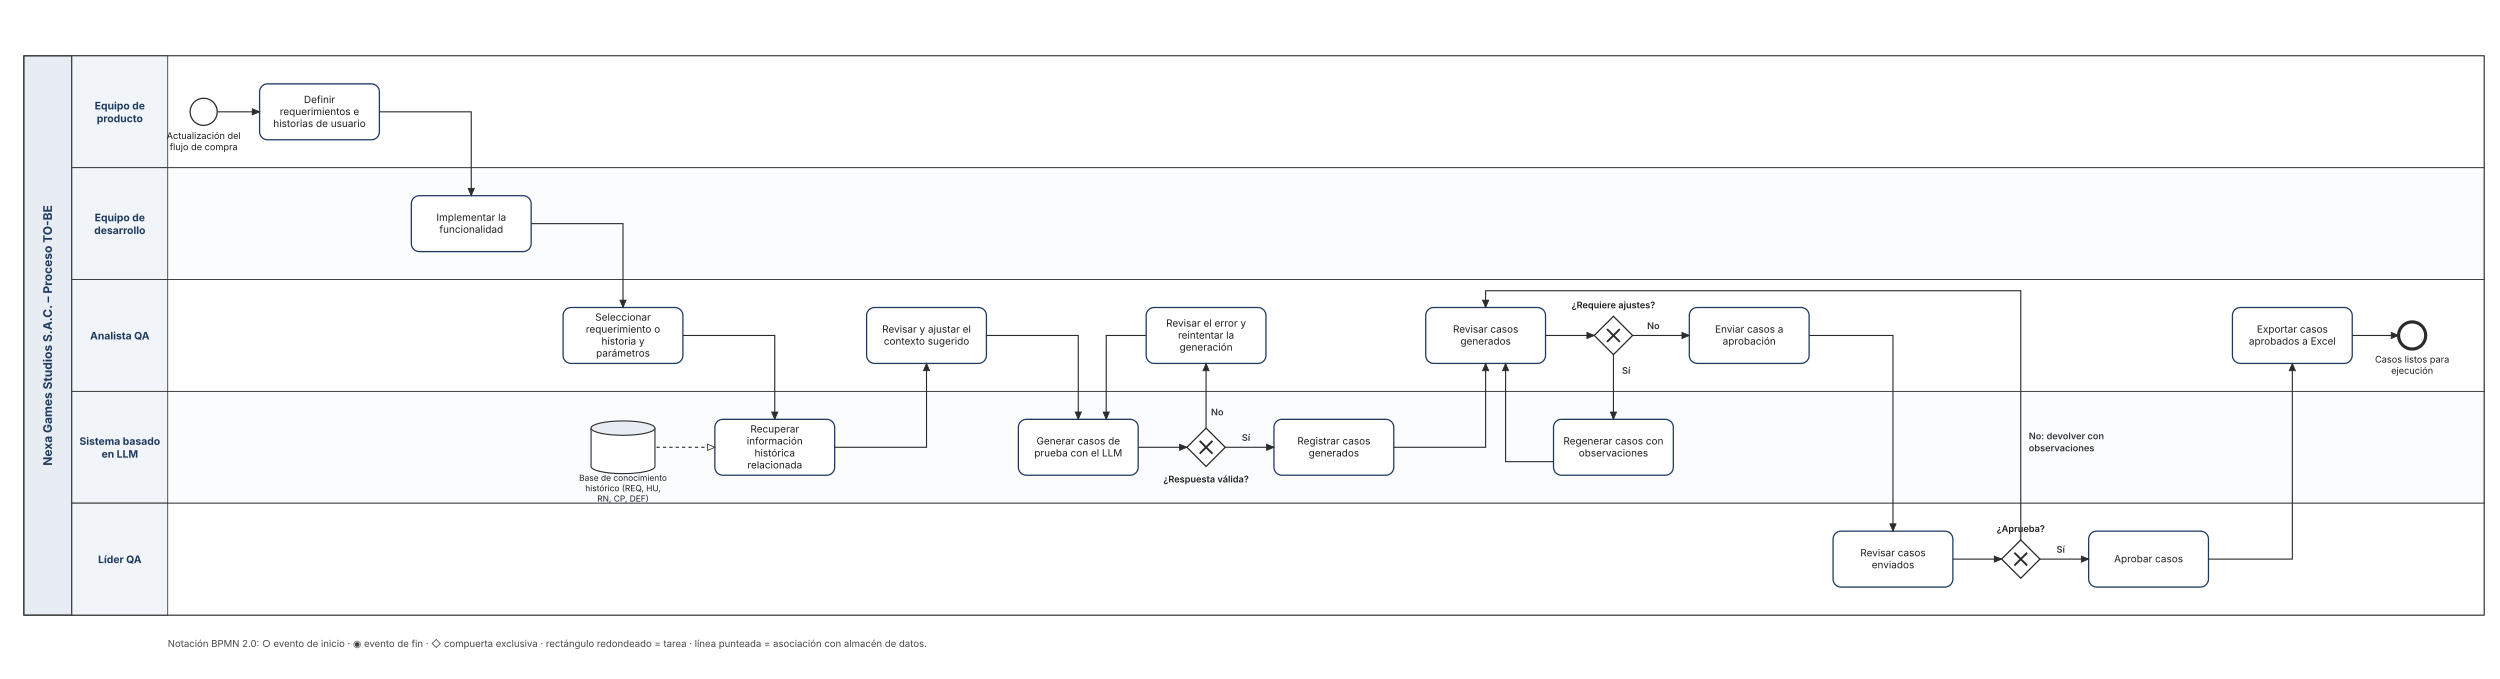
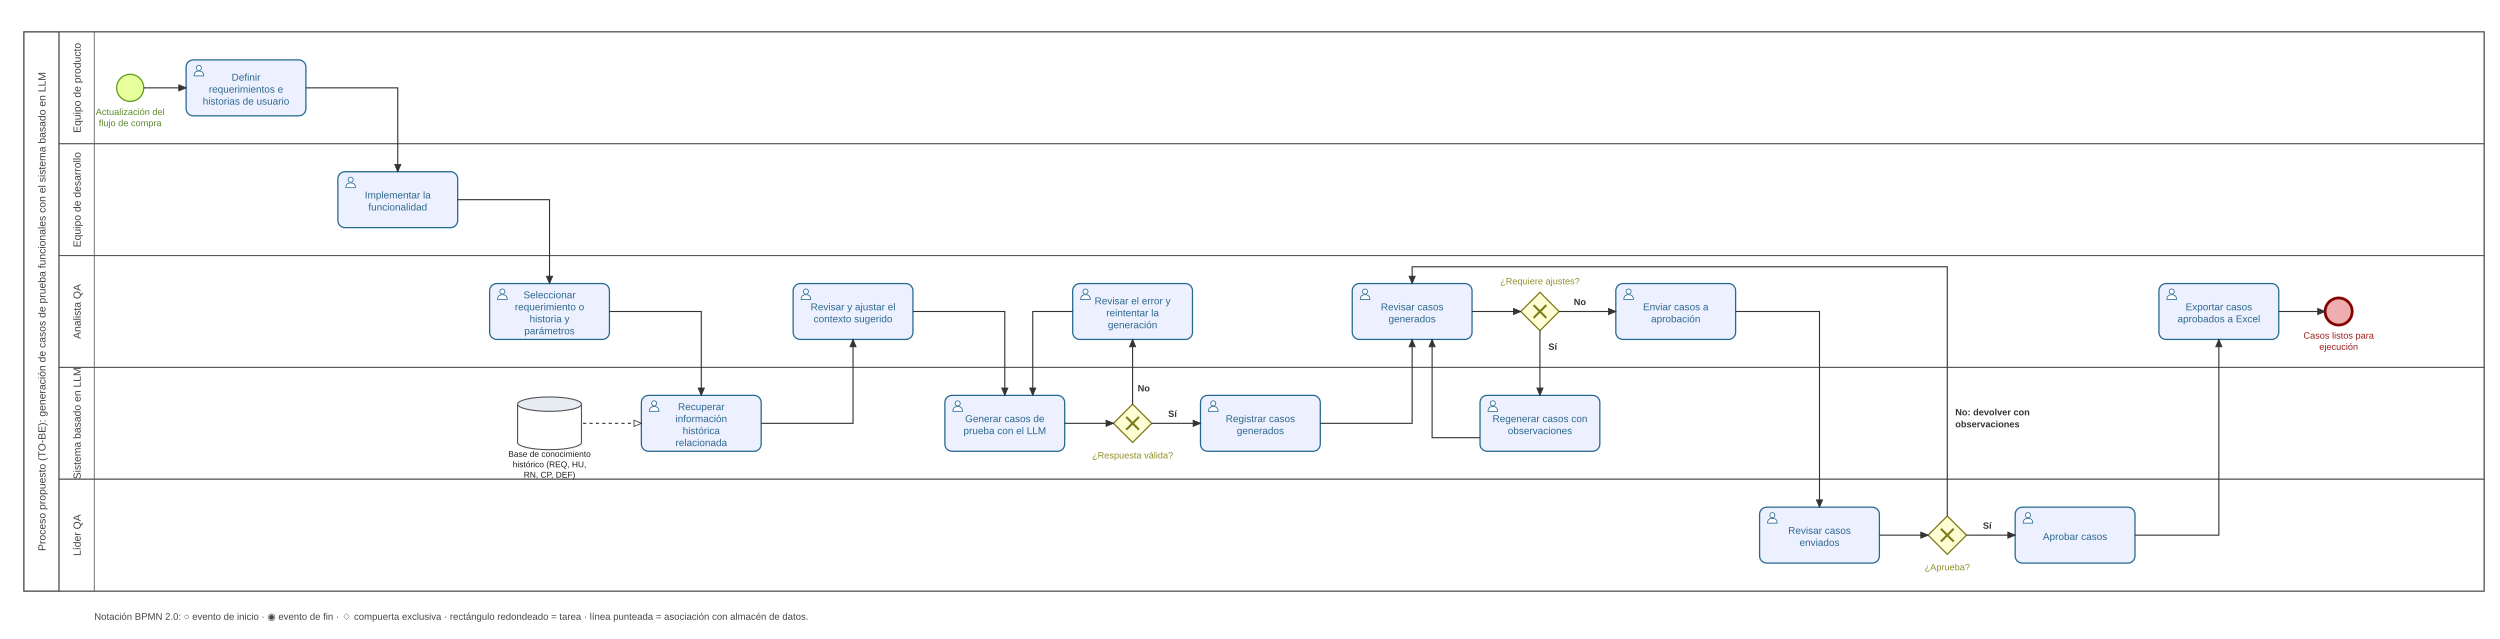
- <svg xmlns="http://www.w3.org/2000/svg" width="3130" height="850" viewBox="0 0 3130 850" font-family="Inter, Segoe UI, Roboto, Helvetica, Arial, sans-serif">
-   <rect width="3130" height="850" fill="#fff" />
-   <rect x="30" y="70" width="3080" height="700" fill="#fff" stroke="#2b2b2b" stroke-width="1.5" />
-   <rect x="30" y="70" width="60" height="700" fill="#e8edf4" stroke="#2b2b2b" stroke-width="1.5" />
-   <text transform="translate(65.0 420.0) rotate(-90)" font-size="15" font-weight="700" text-anchor="middle" fill="#1f3a5f">Nexa Games Studios S.A.C. – Proceso TO-BE</text>
-   <rect x="90" y="70" width="3020" height="140" fill="#ffffff" stroke="#2b2b2b" stroke-width="1" />
-   <rect x="90" y="70" width="120" height="140" fill="#f1f4f8" stroke="#2b2b2b" stroke-width="1" />
-   <text x="150.0" y="137.0" font-size="13" font-weight="700" fill="#1f3a5f" text-anchor="middle">Equipo de</text>
-   <text x="150.0" y="153.0" font-size="13" font-weight="700" fill="#1f3a5f" text-anchor="middle">producto</text>
-   <rect x="90" y="210" width="3020" height="140" fill="#fbfcfe" stroke="#2b2b2b" stroke-width="1" />
-   <rect x="90" y="210" width="120" height="140" fill="#f1f4f8" stroke="#2b2b2b" stroke-width="1" />
-   <text x="150.0" y="277.0" font-size="13" font-weight="700" fill="#1f3a5f" text-anchor="middle">Equipo de</text>
-   <text x="150.0" y="293.0" font-size="13" font-weight="700" fill="#1f3a5f" text-anchor="middle">desarrollo</text>
-   <rect x="90" y="350" width="3020" height="140" fill="#ffffff" stroke="#2b2b2b" stroke-width="1" />
-   <rect x="90" y="350" width="120" height="140" fill="#f1f4f8" stroke="#2b2b2b" stroke-width="1" />
-   <text x="150.0" y="425.0" font-size="13" font-weight="700" fill="#1f3a5f" text-anchor="middle">Analista QA</text>
-   <rect x="90" y="490" width="3020" height="140" fill="#fbfcfe" stroke="#2b2b2b" stroke-width="1" />
-   <rect x="90" y="490" width="120" height="140" fill="#f1f4f8" stroke="#2b2b2b" stroke-width="1" />
-   <text x="150.0" y="557.0" font-size="13" font-weight="700" fill="#1f3a5f" text-anchor="middle">Sistema basado</text>
-   <text x="150.0" y="573.0" font-size="13" font-weight="700" fill="#1f3a5f" text-anchor="middle">en LLM</text>
-   <rect x="90" y="630" width="3020" height="140" fill="#ffffff" stroke="#2b2b2b" stroke-width="1" />
-   <rect x="90" y="630" width="120" height="140" fill="#f1f4f8" stroke="#2b2b2b" stroke-width="1" />
-   <text x="150.0" y="705.0" font-size="13" font-weight="700" fill="#1f3a5f" text-anchor="middle">Líder QA</text>
-   <circle cx="255" cy="140.0" r="17" fill="#fff" stroke="#2b2b2b" stroke-width="1.6" />
-   <text x="255" y="174.0" font-size="11.5" font-weight="400" fill="#1d1d1d" text-anchor="middle">Actualización del</text>
-   <text x="255" y="188.0" font-size="11.5" font-weight="400" fill="#1d1d1d" text-anchor="middle">flujo de compra</text>
-   <rect x="325.0" y="105.0" width="150" height="70" rx="10" fill="#ffffff" stroke="#1f3a5f" stroke-width="1.6" />
-   <text x="400" y="129.0" font-size="12.5" font-weight="400" fill="#1d1d1d" text-anchor="middle">Definir</text>
-   <text x="400" y="144.0" font-size="12.5" font-weight="400" fill="#1d1d1d" text-anchor="middle">requerimientos e</text>
-   <text x="400" y="159.0" font-size="12.5" font-weight="400" fill="#1d1d1d" text-anchor="middle">historias de usuario</text>
-   <rect x="515.0" y="245.0" width="150" height="70" rx="10" fill="#ffffff" stroke="#1f3a5f" stroke-width="1.6" />
-   <text x="590" y="276.5" font-size="12.5" font-weight="400" fill="#1d1d1d" text-anchor="middle">Implementar la</text>
-   <text x="590" y="291.5" font-size="12.5" font-weight="400" fill="#1d1d1d" text-anchor="middle">funcionalidad</text>
-   <rect x="705.0" y="385.0" width="150" height="70" rx="10" fill="#ffffff" stroke="#1f3a5f" stroke-width="1.6" />
-   <text x="780" y="401.5" font-size="12.5" font-weight="400" fill="#1d1d1d" text-anchor="middle">Seleccionar</text>
-   <text x="780" y="416.5" font-size="12.5" font-weight="400" fill="#1d1d1d" text-anchor="middle">requerimiento o</text>
-   <text x="780" y="431.5" font-size="12.5" font-weight="400" fill="#1d1d1d" text-anchor="middle">historia y</text>
-   <text x="780" y="446.5" font-size="12.5" font-weight="400" fill="#1d1d1d" text-anchor="middle">parámetros</text>
-   <rect x="895.0" y="525.0" width="150" height="70" rx="10" fill="#ffffff" stroke="#1f3a5f" stroke-width="1.6" />
-   <text x="970" y="541.5" font-size="12.5" font-weight="400" fill="#1d1d1d" text-anchor="middle">Recuperar</text>
-   <text x="970" y="556.5" font-size="12.5" font-weight="400" fill="#1d1d1d" text-anchor="middle">información</text>
-   <text x="970" y="571.5" font-size="12.5" font-weight="400" fill="#1d1d1d" text-anchor="middle">histórica</text>
-   <text x="970" y="586.5" font-size="12.5" font-weight="400" fill="#1d1d1d" text-anchor="middle">relacionada</text>
-   <rect x="1085.0" y="385.0" width="150" height="70" rx="10" fill="#ffffff" stroke="#1f3a5f" stroke-width="1.6" />
-   <text x="1160" y="416.5" font-size="12.5" font-weight="400" fill="#1d1d1d" text-anchor="middle">Revisar y ajustar el</text>
-   <text x="1160" y="431.5" font-size="12.5" font-weight="400" fill="#1d1d1d" text-anchor="middle">contexto sugerido</text>
-   <rect x="1275.0" y="525.0" width="150" height="70" rx="10" fill="#ffffff" stroke="#1f3a5f" stroke-width="1.6" />
-   <text x="1350" y="556.5" font-size="12.5" font-weight="400" fill="#1d1d1d" text-anchor="middle">Generar casos de</text>
-   <text x="1350" y="571.5" font-size="12.5" font-weight="400" fill="#1d1d1d" text-anchor="middle">prueba con el LLM</text>
-   <polygon points="1510,536.0 1534,560.0 1510,584.0 1486,560.0" fill="#fff" stroke="#2b2b2b" stroke-width="1.6" />
-   <path d="M1502 552.0 L1518 568.0 M1518 552.0 L1502 568.0" stroke="#2b2b2b" stroke-width="2.4" />
-   <text x="1510" y="604.0" font-size="11.5" font-weight="600" fill="#1d1d1d" text-anchor="middle">¿Respuesta válida?</text>
-   <rect x="1435.0" y="385.0" width="150" height="70" rx="10" fill="#ffffff" stroke="#1f3a5f" stroke-width="1.6" />
-   <text x="1510" y="409.0" font-size="12.5" font-weight="400" fill="#1d1d1d" text-anchor="middle">Revisar el error y</text>
-   <text x="1510" y="424.0" font-size="12.5" font-weight="400" fill="#1d1d1d" text-anchor="middle">reintentar la</text>
-   <text x="1510" y="439.0" font-size="12.5" font-weight="400" fill="#1d1d1d" text-anchor="middle">generación</text>
-   <rect x="1595.0" y="525.0" width="150" height="70" rx="10" fill="#ffffff" stroke="#1f3a5f" stroke-width="1.6" />
-   <text x="1670" y="556.5" font-size="12.5" font-weight="400" fill="#1d1d1d" text-anchor="middle">Registrar casos</text>
-   <text x="1670" y="571.5" font-size="12.5" font-weight="400" fill="#1d1d1d" text-anchor="middle">generados</text>
-   <rect x="1785.0" y="385.0" width="150" height="70" rx="10" fill="#ffffff" stroke="#1f3a5f" stroke-width="1.6" />
-   <text x="1860" y="416.5" font-size="12.5" font-weight="400" fill="#1d1d1d" text-anchor="middle">Revisar casos</text>
-   <text x="1860" y="431.5" font-size="12.5" font-weight="400" fill="#1d1d1d" text-anchor="middle">generados</text>
-   <polygon points="2020,396.0 2044,420.0 2020,444.0 1996,420.0" fill="#fff" stroke="#2b2b2b" stroke-width="1.6" />
-   <path d="M2012 412.0 L2028 428.0 M2028 412.0 L2012 428.0" stroke="#2b2b2b" stroke-width="2.4" />
-   <text x="2020" y="386.0" font-size="11.5" font-weight="600" fill="#1d1d1d" text-anchor="middle">¿Requiere ajustes?</text>
-   <rect x="1945.0" y="525.0" width="150" height="70" rx="10" fill="#ffffff" stroke="#1f3a5f" stroke-width="1.6" />
-   <text x="2020" y="556.5" font-size="12.5" font-weight="400" fill="#1d1d1d" text-anchor="middle">Regenerar casos con</text>
-   <text x="2020" y="571.5" font-size="12.5" font-weight="400" fill="#1d1d1d" text-anchor="middle">observaciones</text>
-   <rect x="2115.0" y="385.0" width="150" height="70" rx="10" fill="#ffffff" stroke="#1f3a5f" stroke-width="1.6" />
-   <text x="2190" y="416.5" font-size="12.5" font-weight="400" fill="#1d1d1d" text-anchor="middle">Enviar casos a</text>
-   <text x="2190" y="431.5" font-size="12.5" font-weight="400" fill="#1d1d1d" text-anchor="middle">aprobación</text>
-   <rect x="2295.0" y="665.0" width="150" height="70" rx="10" fill="#ffffff" stroke="#1f3a5f" stroke-width="1.6" />
-   <text x="2370" y="696.5" font-size="12.5" font-weight="400" fill="#1d1d1d" text-anchor="middle">Revisar casos</text>
-   <text x="2370" y="711.5" font-size="12.5" font-weight="400" fill="#1d1d1d" text-anchor="middle">enviados</text>
-   <polygon points="2530,676.0 2554,700.0 2530,724.0 2506,700.0" fill="#fff" stroke="#2b2b2b" stroke-width="1.6" />
-   <path d="M2522 692.0 L2538 708.0 M2538 692.0 L2522 708.0" stroke="#2b2b2b" stroke-width="2.4" />
-   <text x="2530" y="666.0" font-size="11.5" font-weight="600" fill="#1d1d1d" text-anchor="middle">¿Aprueba?</text>
-   <rect x="2615.0" y="665.0" width="150" height="70" rx="10" fill="#ffffff" stroke="#1f3a5f" stroke-width="1.6" />
-   <text x="2690" y="704.0" font-size="12.5" font-weight="400" fill="#1d1d1d" text-anchor="middle">Aprobar casos</text>
-   <rect x="2795.0" y="385.0" width="150" height="70" rx="10" fill="#ffffff" stroke="#1f3a5f" stroke-width="1.6" />
-   <text x="2870" y="416.5" font-size="12.5" font-weight="400" fill="#1d1d1d" text-anchor="middle">Exportar casos</text>
-   <text x="2870" y="431.5" font-size="12.5" font-weight="400" fill="#1d1d1d" text-anchor="middle">aprobados a Excel</text>
-   <circle cx="3020" cy="420.0" r="17" fill="#fff" stroke="#2b2b2b" stroke-width="4" />
-   <text x="3020" y="454.0" font-size="11.5" font-weight="400" fill="#1d1d1d" text-anchor="middle">Casos listos para</text>
-   <text x="3020" y="468.0" font-size="11.5" font-weight="400" fill="#1d1d1d" text-anchor="middle">ejecución</text>
-   <path d="M740 536.0 v48 a40 9 0 0 0 80 0 v-48" fill="#fff" stroke="#2b2b2b" stroke-width="1.4" />
-   <ellipse cx="780" cy="536.0" rx="40" ry="9" fill="#e8edf4" stroke="#2b2b2b" stroke-width="1.4" />
-   <text x="780" y="602.0" font-size="10.5" font-weight="400" fill="#1d1d1d" text-anchor="middle">Base de conocimiento</text>
-   <text x="780" y="615.0" font-size="10.5" font-weight="400" fill="#1d1d1d" text-anchor="middle">histórico (REQ, HU,</text>
-   <text x="780" y="628.0" font-size="10.5" font-weight="400" fill="#1d1d1d" text-anchor="middle">RN, CP, DEF)</text>
-   <path d="M822.0 560.0 L895.0 560.0" fill="none" stroke="#2b2b2b" stroke-width="1.4" stroke-dasharray="4 4" />
-   <polygon points="895.0,560.0 885.8,563.9 885.8,556.1" fill="#fff" stroke="#2b2b2b" />
-   <path d="M272.0 140.0 L325.0 140.0" fill="none" stroke="#2b2b2b" stroke-width="1.4" />
-   <polygon points="325.0,140.0 315.8,143.9 315.8,136.1" fill="#2b2b2b" stroke="#2b2b2b" />
-   <path d="M475.0 140.0 L590.0 140.0 L590.0 245.0" fill="none" stroke="#2b2b2b" stroke-width="1.4" />
-   <polygon points="590.0,245.0 586.1,235.8 593.9,235.8" fill="#2b2b2b" stroke="#2b2b2b" />
-   <path d="M665.0 280.0 L780.0 280.0 L780.0 385.0" fill="none" stroke="#2b2b2b" stroke-width="1.4" />
-   <polygon points="780.0,385.0 776.1,375.8 783.9,375.8" fill="#2b2b2b" stroke="#2b2b2b" />
-   <path d="M855.0 420.0 L970.0 420.0 L970.0 525.0" fill="none" stroke="#2b2b2b" stroke-width="1.4" />
-   <polygon points="970.0,525.0 966.1,515.8 973.9,515.8" fill="#2b2b2b" stroke="#2b2b2b" />
-   <path d="M1045.0 560.0 L1160.0 560.0 L1160.0 455.0" fill="none" stroke="#2b2b2b" stroke-width="1.4" />
-   <polygon points="1160.0,455.0 1163.9,464.2 1156.1,464.2" fill="#2b2b2b" stroke="#2b2b2b" />
-   <path d="M1235.0 420.0 L1350.0 420.0 L1350.0 525.0" fill="none" stroke="#2b2b2b" stroke-width="1.4" />
-   <polygon points="1350.0,525.0 1346.1,515.8 1353.9,515.8" fill="#2b2b2b" stroke="#2b2b2b" />
-   <path d="M1425.0 560.0 L1486.0 560.0" fill="none" stroke="#2b2b2b" stroke-width="1.4" />
-   <polygon points="1486.0,560.0 1476.8,563.9 1476.8,556.1" fill="#2b2b2b" stroke="#2b2b2b" />
-   <path d="M1534.0 560.0 L1595.0 560.0" fill="none" stroke="#2b2b2b" stroke-width="1.4" />
-   <polygon points="1595.0,560.0 1585.8,563.9 1585.8,556.1" fill="#2b2b2b" stroke="#2b2b2b" />
-   <text x="1560" y="552.0" font-size="11.5" font-weight="600" fill="#333" text-anchor="middle">Sí</text>
-   <path d="M1510.0 536.0 L1510.0 455.0" fill="none" stroke="#2b2b2b" stroke-width="1.4" />
-   <polygon points="1510.0,455.0 1513.9,464.2 1506.1,464.2" fill="#2b2b2b" stroke="#2b2b2b" />
-   <text x="1524" y="520.0" font-size="11.5" font-weight="600" fill="#333" text-anchor="middle">No</text>
-   <path d="M1435.0 420.0 L1385.0 420.0 L1385.0 525.0" fill="none" stroke="#2b2b2b" stroke-width="1.4" />
-   <polygon points="1385.0,525.0 1381.1,515.8 1388.9,515.8" fill="#2b2b2b" stroke="#2b2b2b" />
-   <path d="M1745.0 560.0 L1860.0 560.0 L1860.0 455.0" fill="none" stroke="#2b2b2b" stroke-width="1.4" />
-   <polygon points="1860.0,455.0 1863.9,464.2 1856.1,464.2" fill="#2b2b2b" stroke="#2b2b2b" />
-   <path d="M1935.0 420.0 L1996.0 420.0" fill="none" stroke="#2b2b2b" stroke-width="1.4" />
-   <polygon points="1996.0,420.0 1986.8,423.9 1986.8,416.1" fill="#2b2b2b" stroke="#2b2b2b" />
-   <path d="M2020.0 444.0 L2020.0 525.0" fill="none" stroke="#2b2b2b" stroke-width="1.4" />
-   <polygon points="2020.0,525.0 2016.1,515.8 2023.9,515.8" fill="#2b2b2b" stroke="#2b2b2b" />
-   <text x="2036" y="468.0" font-size="11.5" font-weight="600" fill="#333" text-anchor="middle">Sí</text>
-   <path d="M1945.0 578.0 L1885.0 578.0 L1885.0 455.0" fill="none" stroke="#2b2b2b" stroke-width="1.4" />
-   <polygon points="1885.0,455.0 1888.9,464.2 1881.1,464.2" fill="#2b2b2b" stroke="#2b2b2b" />
-   <path d="M2044.0 420.0 L2115.0 420.0" fill="none" stroke="#2b2b2b" stroke-width="1.4" />
-   <polygon points="2115.0,420.0 2105.8,423.9 2105.8,416.1" fill="#2b2b2b" stroke="#2b2b2b" />
-   <text x="2070" y="412.0" font-size="11.5" font-weight="600" fill="#333" text-anchor="middle">No</text>
-   <path d="M2265.0 420.0 L2370.0 420.0 L2370.0 665.0" fill="none" stroke="#2b2b2b" stroke-width="1.4" />
-   <polygon points="2370.0,665.0 2366.1,655.8 2373.9,655.8" fill="#2b2b2b" stroke="#2b2b2b" />
-   <path d="M2445.0 700.0 L2506.0 700.0" fill="none" stroke="#2b2b2b" stroke-width="1.4" />
-   <polygon points="2506.0,700.0 2496.8,703.9 2496.8,696.1" fill="#2b2b2b" stroke="#2b2b2b" />
-   <path d="M2554.0 700.0 L2615.0 700.0" fill="none" stroke="#2b2b2b" stroke-width="1.4" />
-   <polygon points="2615.0,700.0 2605.8,703.9 2605.8,696.1" fill="#2b2b2b" stroke="#2b2b2b" />
-   <text x="2580" y="692.0" font-size="11.5" font-weight="600" fill="#333" text-anchor="middle">Sí</text>
-   <path d="M2530.0 676.0 L2530.0 364.0 L1860.0 364.0 L1860.0 385.0" fill="none" stroke="#2b2b2b" stroke-width="1.4" />
-   <polygon points="1860.0,385.0 1856.1,375.8 1863.9,375.8" fill="#2b2b2b" stroke="#2b2b2b" />
-   <text x="2540" y="550.0" font-size="11.5" font-weight="600" fill="#333" text-anchor="start">No: devolver con</text>
-   <text x="2540" y="565.0" font-size="11.5" font-weight="600" fill="#333" text-anchor="start">observaciones</text>
-   <path d="M2765.0 700.0 L2870.0 700.0 L2870.0 455.0" fill="none" stroke="#2b2b2b" stroke-width="1.4" />
-   <polygon points="2870.0,455.0 2873.9,464.2 2866.1,464.2" fill="#2b2b2b" stroke="#2b2b2b" />
-   <path d="M2945.0 420.0 L3003.0 420.0" fill="none" stroke="#2b2b2b" stroke-width="1.4" />
-   <polygon points="3003.0,420.0 2993.8,423.9 2993.8,416.1" fill="#2b2b2b" stroke="#2b2b2b" />
-   <text x="210" y="810" font-size="12" font-weight="400" fill="#444" text-anchor="start">Notación BPMN 2.0: ○ evento de inicio · ◉ evento de fin · ◇ compuerta exclusiva · rectángulo redondeado = tarea · línea punteada = asociación con almacén de datos.</text>
+ <svg xmlns="http://www.w3.org/2000/svg" width="3130" height="800" viewBox="0 0 3130 800" font-family="Arial, Liberation Sans, Helvetica, sans-serif">
+   <rect width="3130" height="800" fill="#fff" />
+   <rect x="30" y="40" width="3080" height="700" fill="#fff" stroke="#545456" stroke-width="1.5" />
+   <rect x="30" y="40" width="44" height="700" fill="#fff" stroke="#545456" stroke-width="1.5" />
+   <text transform="translate(57.0 390.0) rotate(-90)" font-size="13" text-anchor="middle" fill="#414143">Proceso propuesto (TO-BE): generación de casos de prueba funcionales con el sistema basado en LLM</text>
+   <rect x="74" y="40" width="3036" height="140" fill="#ffffff" stroke="#545456" stroke-width="1.3" />
+   <line x1="118" y1="40" x2="118" y2="180" stroke="#545456" stroke-width="1" />
+   <text transform="translate(101.0 110.0) rotate(-90)" font-size="13" text-anchor="middle" fill="#414143">Equipo de producto</text>
+   <rect x="74" y="180" width="3036" height="140" fill="#ffffff" stroke="#545456" stroke-width="1.3" />
+   <line x1="118" y1="180" x2="118" y2="320" stroke="#545456" stroke-width="1" />
+   <text transform="translate(101.0 250.0) rotate(-90)" font-size="13" text-anchor="middle" fill="#414143">Equipo de desarrollo</text>
+   <rect x="74" y="320" width="3036" height="140" fill="#ffffff" stroke="#545456" stroke-width="1.3" />
+   <line x1="118" y1="320" x2="118" y2="460" stroke="#545456" stroke-width="1" />
+   <text transform="translate(101.0 390.0) rotate(-90)" font-size="13" text-anchor="middle" fill="#414143">Analista QA</text>
+   <rect x="74" y="460" width="3036" height="140" fill="#ffffff" stroke="#545456" stroke-width="1.3" />
+   <line x1="118" y1="460" x2="118" y2="600" stroke="#545456" stroke-width="1" />
+   <text transform="translate(101.0 530.0) rotate(-90)" font-size="13" text-anchor="middle" fill="#414143">Sistema basado en LLM</text>
+   <rect x="74" y="600" width="3036" height="140" fill="#ffffff" stroke="#545456" stroke-width="1.3" />
+   <line x1="118" y1="600" x2="118" y2="740" stroke="#545456" stroke-width="1" />
+   <text transform="translate(101.0 670.0) rotate(-90)" font-size="13" text-anchor="middle" fill="#414143">Líder QA</text>
+   <circle cx="163" cy="110.0" r="17" fill="#e7ff9d" stroke="#5f9a1e" stroke-width="1.6" />
+   <text x="163" y="144.0" font-size="11.5" font-weight="400" fill="#5a8a2e" text-anchor="middle">Actualización del</text>
+   <text x="163" y="158.0" font-size="11.5" font-weight="400" fill="#5a8a2e" text-anchor="middle">flujo de compra</text>
+   <rect x="233.0" y="75.0" width="150" height="70" rx="9" fill="#edf0ff" stroke="#26698f" stroke-width="1.6" />
+   <g stroke="#26698f" stroke-width="1" fill="#fff">
+     <circle cx="249.0" cy="85.0" r="3.2" />
+     <path d="M243.0 95.0 q0 -6 6 -6 q6 0 6 6 z" />
+   </g>
+   <text x="308" y="101.0" font-size="12.5" font-weight="400" fill="#2d688d" text-anchor="middle">Definir</text>
+   <text x="308" y="116.0" font-size="12.5" font-weight="400" fill="#2d688d" text-anchor="middle">requerimientos e</text>
+   <text x="308" y="131.0" font-size="12.5" font-weight="400" fill="#2d688d" text-anchor="middle">historias de usuario</text>
+   <rect x="423.0" y="215.0" width="150" height="70" rx="9" fill="#edf0ff" stroke="#26698f" stroke-width="1.6" />
+   <g stroke="#26698f" stroke-width="1" fill="#fff">
+     <circle cx="439.0" cy="225.0" r="3.2" />
+     <path d="M433.0 235.0 q0 -6 6 -6 q6 0 6 6 z" />
+   </g>
+   <text x="498" y="248.5" font-size="12.5" font-weight="400" fill="#2d688d" text-anchor="middle">Implementar la</text>
+   <text x="498" y="263.5" font-size="12.5" font-weight="400" fill="#2d688d" text-anchor="middle">funcionalidad</text>
+   <rect x="613.0" y="355.0" width="150" height="70" rx="9" fill="#edf0ff" stroke="#26698f" stroke-width="1.6" />
+   <g stroke="#26698f" stroke-width="1" fill="#fff">
+     <circle cx="629.0" cy="365.0" r="3.2" />
+     <path d="M623.0 375.0 q0 -6 6 -6 q6 0 6 6 z" />
+   </g>
+   <text x="688" y="373.5" font-size="12.5" font-weight="400" fill="#2d688d" text-anchor="middle">Seleccionar</text>
+   <text x="688" y="388.5" font-size="12.5" font-weight="400" fill="#2d688d" text-anchor="middle">requerimiento o</text>
+   <text x="688" y="403.5" font-size="12.5" font-weight="400" fill="#2d688d" text-anchor="middle">historia y</text>
+   <text x="688" y="418.5" font-size="12.5" font-weight="400" fill="#2d688d" text-anchor="middle">parámetros</text>
+   <rect x="803.0" y="495.0" width="150" height="70" rx="9" fill="#edf0ff" stroke="#26698f" stroke-width="1.6" />
+   <g stroke="#26698f" stroke-width="1" fill="#fff">
+     <circle cx="819.0" cy="505.0" r="3.2" />
+     <path d="M813.0 515.0 q0 -6 6 -6 q6 0 6 6 z" />
+   </g>
+   <text x="878" y="513.5" font-size="12.5" font-weight="400" fill="#2d688d" text-anchor="middle">Recuperar</text>
+   <text x="878" y="528.5" font-size="12.5" font-weight="400" fill="#2d688d" text-anchor="middle">información</text>
+   <text x="878" y="543.5" font-size="12.5" font-weight="400" fill="#2d688d" text-anchor="middle">histórica</text>
+   <text x="878" y="558.5" font-size="12.5" font-weight="400" fill="#2d688d" text-anchor="middle">relacionada</text>
+   <rect x="993.0" y="355.0" width="150" height="70" rx="9" fill="#edf0ff" stroke="#26698f" stroke-width="1.6" />
+   <g stroke="#26698f" stroke-width="1" fill="#fff">
+     <circle cx="1009.0" cy="365.0" r="3.2" />
+     <path d="M1003.0 375.0 q0 -6 6 -6 q6 0 6 6 z" />
+   </g>
+   <text x="1068" y="388.5" font-size="12.5" font-weight="400" fill="#2d688d" text-anchor="middle">Revisar y ajustar el</text>
+   <text x="1068" y="403.5" font-size="12.5" font-weight="400" fill="#2d688d" text-anchor="middle">contexto sugerido</text>
+   <rect x="1183.0" y="495.0" width="150" height="70" rx="9" fill="#edf0ff" stroke="#26698f" stroke-width="1.6" />
+   <g stroke="#26698f" stroke-width="1" fill="#fff">
+     <circle cx="1199.0" cy="505.0" r="3.2" />
+     <path d="M1193.0 515.0 q0 -6 6 -6 q6 0 6 6 z" />
+   </g>
+   <text x="1258" y="528.5" font-size="12.5" font-weight="400" fill="#2d688d" text-anchor="middle">Generar casos de</text>
+   <text x="1258" y="543.5" font-size="12.5" font-weight="400" fill="#2d688d" text-anchor="middle">prueba con el LLM</text>
+   <polygon points="1418,506.0 1442,530.0 1418,554.0 1394,530.0" fill="#fdfed4" stroke="#7d7a1a" stroke-width="1.6" />
+   <path d="M1410 522.0 L1426 538.0 M1426 522.0 L1410 538.0" stroke="#7d7a1a" stroke-width="2.6" />
+   <text x="1418" y="574.0" font-size="11.5" font-weight="400" fill="#8f8f2a" text-anchor="middle">¿Respuesta válida?</text>
+   <rect x="1343.0" y="355.0" width="150" height="70" rx="9" fill="#edf0ff" stroke="#26698f" stroke-width="1.6" />
+   <g stroke="#26698f" stroke-width="1" fill="#fff">
+     <circle cx="1359.0" cy="365.0" r="3.2" />
+     <path d="M1353.0 375.0 q0 -6 6 -6 q6 0 6 6 z" />
+   </g>
+   <text x="1418" y="381.0" font-size="12.5" font-weight="400" fill="#2d688d" text-anchor="middle">Revisar el error y</text>
+   <text x="1418" y="396.0" font-size="12.5" font-weight="400" fill="#2d688d" text-anchor="middle">reintentar la</text>
+   <text x="1418" y="411.0" font-size="12.5" font-weight="400" fill="#2d688d" text-anchor="middle">generación</text>
+   <rect x="1503.0" y="495.0" width="150" height="70" rx="9" fill="#edf0ff" stroke="#26698f" stroke-width="1.6" />
+   <g stroke="#26698f" stroke-width="1" fill="#fff">
+     <circle cx="1519.0" cy="505.0" r="3.2" />
+     <path d="M1513.0 515.0 q0 -6 6 -6 q6 0 6 6 z" />
+   </g>
+   <text x="1578" y="528.5" font-size="12.5" font-weight="400" fill="#2d688d" text-anchor="middle">Registrar casos</text>
+   <text x="1578" y="543.5" font-size="12.5" font-weight="400" fill="#2d688d" text-anchor="middle">generados</text>
+   <rect x="1693.0" y="355.0" width="150" height="70" rx="9" fill="#edf0ff" stroke="#26698f" stroke-width="1.6" />
+   <g stroke="#26698f" stroke-width="1" fill="#fff">
+     <circle cx="1709.0" cy="365.0" r="3.2" />
+     <path d="M1703.0 375.0 q0 -6 6 -6 q6 0 6 6 z" />
+   </g>
+   <text x="1768" y="388.5" font-size="12.5" font-weight="400" fill="#2d688d" text-anchor="middle">Revisar casos</text>
+   <text x="1768" y="403.5" font-size="12.5" font-weight="400" fill="#2d688d" text-anchor="middle">generados</text>
+   <polygon points="1928,366.0 1952,390.0 1928,414.0 1904,390.0" fill="#fdfed4" stroke="#7d7a1a" stroke-width="1.6" />
+   <path d="M1920 382.0 L1936 398.0 M1936 382.0 L1920 398.0" stroke="#7d7a1a" stroke-width="2.6" />
+   <text x="1928" y="356.0" font-size="11.5" font-weight="400" fill="#8f8f2a" text-anchor="middle">¿Requiere ajustes?</text>
+   <rect x="1853.0" y="495.0" width="150" height="70" rx="9" fill="#edf0ff" stroke="#26698f" stroke-width="1.6" />
+   <g stroke="#26698f" stroke-width="1" fill="#fff">
+     <circle cx="1869.0" cy="505.0" r="3.2" />
+     <path d="M1863.0 515.0 q0 -6 6 -6 q6 0 6 6 z" />
+   </g>
+   <text x="1928" y="528.5" font-size="12.5" font-weight="400" fill="#2d688d" text-anchor="middle">Regenerar casos con</text>
+   <text x="1928" y="543.5" font-size="12.5" font-weight="400" fill="#2d688d" text-anchor="middle">observaciones</text>
+   <rect x="2023.0" y="355.0" width="150" height="70" rx="9" fill="#edf0ff" stroke="#26698f" stroke-width="1.6" />
+   <g stroke="#26698f" stroke-width="1" fill="#fff">
+     <circle cx="2039.0" cy="365.0" r="3.2" />
+     <path d="M2033.0 375.0 q0 -6 6 -6 q6 0 6 6 z" />
+   </g>
+   <text x="2098" y="388.5" font-size="12.5" font-weight="400" fill="#2d688d" text-anchor="middle">Enviar casos a</text>
+   <text x="2098" y="403.5" font-size="12.5" font-weight="400" fill="#2d688d" text-anchor="middle">aprobación</text>
+   <rect x="2203.0" y="635.0" width="150" height="70" rx="9" fill="#edf0ff" stroke="#26698f" stroke-width="1.6" />
+   <g stroke="#26698f" stroke-width="1" fill="#fff">
+     <circle cx="2219.0" cy="645.0" r="3.2" />
+     <path d="M2213.0 655.0 q0 -6 6 -6 q6 0 6 6 z" />
+   </g>
+   <text x="2278" y="668.5" font-size="12.5" font-weight="400" fill="#2d688d" text-anchor="middle">Revisar casos</text>
+   <text x="2278" y="683.5" font-size="12.5" font-weight="400" fill="#2d688d" text-anchor="middle">enviados</text>
+   <polygon points="2438,646.0 2462,670.0 2438,694.0 2414,670.0" fill="#fdfed4" stroke="#7d7a1a" stroke-width="1.6" />
+   <path d="M2430 662.0 L2446 678.0 M2446 662.0 L2430 678.0" stroke="#7d7a1a" stroke-width="2.6" />
+   <text x="2438" y="714.0" font-size="11.5" font-weight="400" fill="#8f8f2a" text-anchor="middle">¿Aprueba?</text>
+   <rect x="2523.0" y="635.0" width="150" height="70" rx="9" fill="#edf0ff" stroke="#26698f" stroke-width="1.6" />
+   <g stroke="#26698f" stroke-width="1" fill="#fff">
+     <circle cx="2539.0" cy="645.0" r="3.2" />
+     <path d="M2533.0 655.0 q0 -6 6 -6 q6 0 6 6 z" />
+   </g>
+   <text x="2598" y="676.0" font-size="12.5" font-weight="400" fill="#2d688d" text-anchor="middle">Aprobar casos</text>
+   <rect x="2703.0" y="355.0" width="150" height="70" rx="9" fill="#edf0ff" stroke="#26698f" stroke-width="1.6" />
+   <g stroke="#26698f" stroke-width="1" fill="#fff">
+     <circle cx="2719.0" cy="365.0" r="3.2" />
+     <path d="M2713.0 375.0 q0 -6 6 -6 q6 0 6 6 z" />
+   </g>
+   <text x="2778" y="388.5" font-size="12.5" font-weight="400" fill="#2d688d" text-anchor="middle">Exportar casos</text>
+   <text x="2778" y="403.5" font-size="12.5" font-weight="400" fill="#2d688d" text-anchor="middle">aprobados a Excel</text>
+   <circle cx="2928" cy="390.0" r="17" fill="#eeadae" stroke="#840302" stroke-width="3.5" />
+   <text x="2928" y="424.0" font-size="11.5" font-weight="400" fill="#9c1c1c" text-anchor="middle">Casos listos para</text>
+   <text x="2928" y="438.0" font-size="11.5" font-weight="400" fill="#9c1c1c" text-anchor="middle">ejecución</text>
+   <path d="M648 506.0 v48 a40 9 0 0 0 80 0 v-48" fill="#fff" stroke="#545456" stroke-width="1.4" />
+   <ellipse cx="688" cy="506.0" rx="40" ry="9" fill="#e8edf4" stroke="#545456" stroke-width="1.4" />
+   <text x="688" y="572.0" font-size="10.5" font-weight="400" fill="#1d1d1d" text-anchor="middle">Base de conocimiento</text>
+   <text x="688" y="585.0" font-size="10.5" font-weight="400" fill="#1d1d1d" text-anchor="middle">histórico (REQ, HU,</text>
+   <text x="688" y="598.0" font-size="10.5" font-weight="400" fill="#1d1d1d" text-anchor="middle">RN, CP, DEF)</text>
+   <path d="M730.0 530.0 L803.0 530.0" fill="none" stroke="#343331" stroke-width="1.4" stroke-dasharray="4 4" />
+   <polygon points="803.0,530.0 793.8,533.9 793.8,526.1" fill="#fff" stroke="#343331" />
+   <path d="M180.0 110.0 L233.0 110.0" fill="none" stroke="#343331" stroke-width="1.4" />
+   <polygon points="233.0,110.0 223.8,113.9 223.8,106.1" fill="#343331" stroke="#343331" />
+   <path d="M383.0 110.0 L498.0 110.0 L498.0 215.0" fill="none" stroke="#343331" stroke-width="1.4" />
+   <polygon points="498.0,215.0 494.1,205.8 501.9,205.8" fill="#343331" stroke="#343331" />
+   <path d="M573.0 250.0 L688.0 250.0 L688.0 355.0" fill="none" stroke="#343331" stroke-width="1.4" />
+   <polygon points="688.0,355.0 684.1,345.8 691.9,345.8" fill="#343331" stroke="#343331" />
+   <path d="M763.0 390.0 L878.0 390.0 L878.0 495.0" fill="none" stroke="#343331" stroke-width="1.4" />
+   <polygon points="878.0,495.0 874.1,485.8 881.9,485.8" fill="#343331" stroke="#343331" />
+   <path d="M953.0 530.0 L1068.0 530.0 L1068.0 425.0" fill="none" stroke="#343331" stroke-width="1.4" />
+   <polygon points="1068.0,425.0 1071.9,434.2 1064.1,434.2" fill="#343331" stroke="#343331" />
+   <path d="M1143.0 390.0 L1258.0 390.0 L1258.0 495.0" fill="none" stroke="#343331" stroke-width="1.4" />
+   <polygon points="1258.0,495.0 1254.1,485.8 1261.9,485.8" fill="#343331" stroke="#343331" />
+   <path d="M1333.0 530.0 L1394.0 530.0" fill="none" stroke="#343331" stroke-width="1.4" />
+   <polygon points="1394.0,530.0 1384.8,533.9 1384.8,526.1" fill="#343331" stroke="#343331" />
+   <path d="M1442.0 530.0 L1503.0 530.0" fill="none" stroke="#343331" stroke-width="1.4" />
+   <polygon points="1503.0,530.0 1493.8,533.9 1493.8,526.1" fill="#343331" stroke="#343331" />
+   <text x="1468" y="522.0" font-size="11.5" font-weight="600" fill="#333" text-anchor="middle">Sí</text>
+   <path d="M1418.0 506.0 L1418.0 425.0" fill="none" stroke="#343331" stroke-width="1.4" />
+   <polygon points="1418.0,425.0 1421.9,434.2 1414.1,434.2" fill="#343331" stroke="#343331" />
+   <text x="1432" y="490.0" font-size="11.5" font-weight="600" fill="#333" text-anchor="middle">No</text>
+   <path d="M1343.0 390.0 L1293.0 390.0 L1293.0 495.0" fill="none" stroke="#343331" stroke-width="1.4" />
+   <polygon points="1293.0,495.0 1289.1,485.8 1296.9,485.8" fill="#343331" stroke="#343331" />
+   <path d="M1653.0 530.0 L1768.0 530.0 L1768.0 425.0" fill="none" stroke="#343331" stroke-width="1.4" />
+   <polygon points="1768.0,425.0 1771.9,434.2 1764.1,434.2" fill="#343331" stroke="#343331" />
+   <path d="M1843.0 390.0 L1904.0 390.0" fill="none" stroke="#343331" stroke-width="1.4" />
+   <polygon points="1904.0,390.0 1894.8,393.9 1894.8,386.1" fill="#343331" stroke="#343331" />
+   <path d="M1928.0 414.0 L1928.0 495.0" fill="none" stroke="#343331" stroke-width="1.4" />
+   <polygon points="1928.0,495.0 1924.1,485.8 1931.9,485.8" fill="#343331" stroke="#343331" />
+   <text x="1944" y="438.0" font-size="11.5" font-weight="600" fill="#333" text-anchor="middle">Sí</text>
+   <path d="M1853.0 548.0 L1793.0 548.0 L1793.0 425.0" fill="none" stroke="#343331" stroke-width="1.4" />
+   <polygon points="1793.0,425.0 1796.9,434.2 1789.1,434.2" fill="#343331" stroke="#343331" />
+   <path d="M1952.0 390.0 L2023.0 390.0" fill="none" stroke="#343331" stroke-width="1.4" />
+   <polygon points="2023.0,390.0 2013.8,393.9 2013.8,386.1" fill="#343331" stroke="#343331" />
+   <text x="1978" y="382.0" font-size="11.5" font-weight="600" fill="#333" text-anchor="middle">No</text>
+   <path d="M2173.0 390.0 L2278.0 390.0 L2278.0 635.0" fill="none" stroke="#343331" stroke-width="1.4" />
+   <polygon points="2278.0,635.0 2274.1,625.8 2281.9,625.8" fill="#343331" stroke="#343331" />
+   <path d="M2353.0 670.0 L2414.0 670.0" fill="none" stroke="#343331" stroke-width="1.4" />
+   <polygon points="2414.0,670.0 2404.8,673.9 2404.8,666.1" fill="#343331" stroke="#343331" />
+   <path d="M2462.0 670.0 L2523.0 670.0" fill="none" stroke="#343331" stroke-width="1.4" />
+   <polygon points="2523.0,670.0 2513.8,673.9 2513.8,666.1" fill="#343331" stroke="#343331" />
+   <text x="2488" y="662.0" font-size="11.5" font-weight="600" fill="#333" text-anchor="middle">Sí</text>
+   <path d="M2438.0 646.0 L2438.0 334.0 L1768.0 334.0 L1768.0 355.0" fill="none" stroke="#343331" stroke-width="1.4" />
+   <polygon points="1768.0,355.0 1764.1,345.8 1771.9,345.8" fill="#343331" stroke="#343331" />
+   <text x="2448" y="520.0" font-size="11.5" font-weight="600" fill="#333" text-anchor="start">No: devolver con</text>
+   <text x="2448" y="535.0" font-size="11.5" font-weight="600" fill="#333" text-anchor="start">observaciones</text>
+   <path d="M2673.0 670.0 L2778.0 670.0 L2778.0 425.0" fill="none" stroke="#343331" stroke-width="1.4" />
+   <polygon points="2778.0,425.0 2781.9,434.2 2774.1,434.2" fill="#343331" stroke="#343331" />
+   <path d="M2853.0 390.0 L2911.0 390.0" fill="none" stroke="#343331" stroke-width="1.4" />
+   <polygon points="2911.0,390.0 2901.8,393.9 2901.8,386.1" fill="#343331" stroke="#343331" />
+   <text x="118" y="776" font-size="12" font-weight="400" fill="#444" text-anchor="start">Notación BPMN 2.0: ○ evento de inicio · ◉ evento de fin · ◇ compuerta exclusiva · rectángulo redondeado = tarea · línea punteada = asociación con almacén de datos.</text>
</svg>
